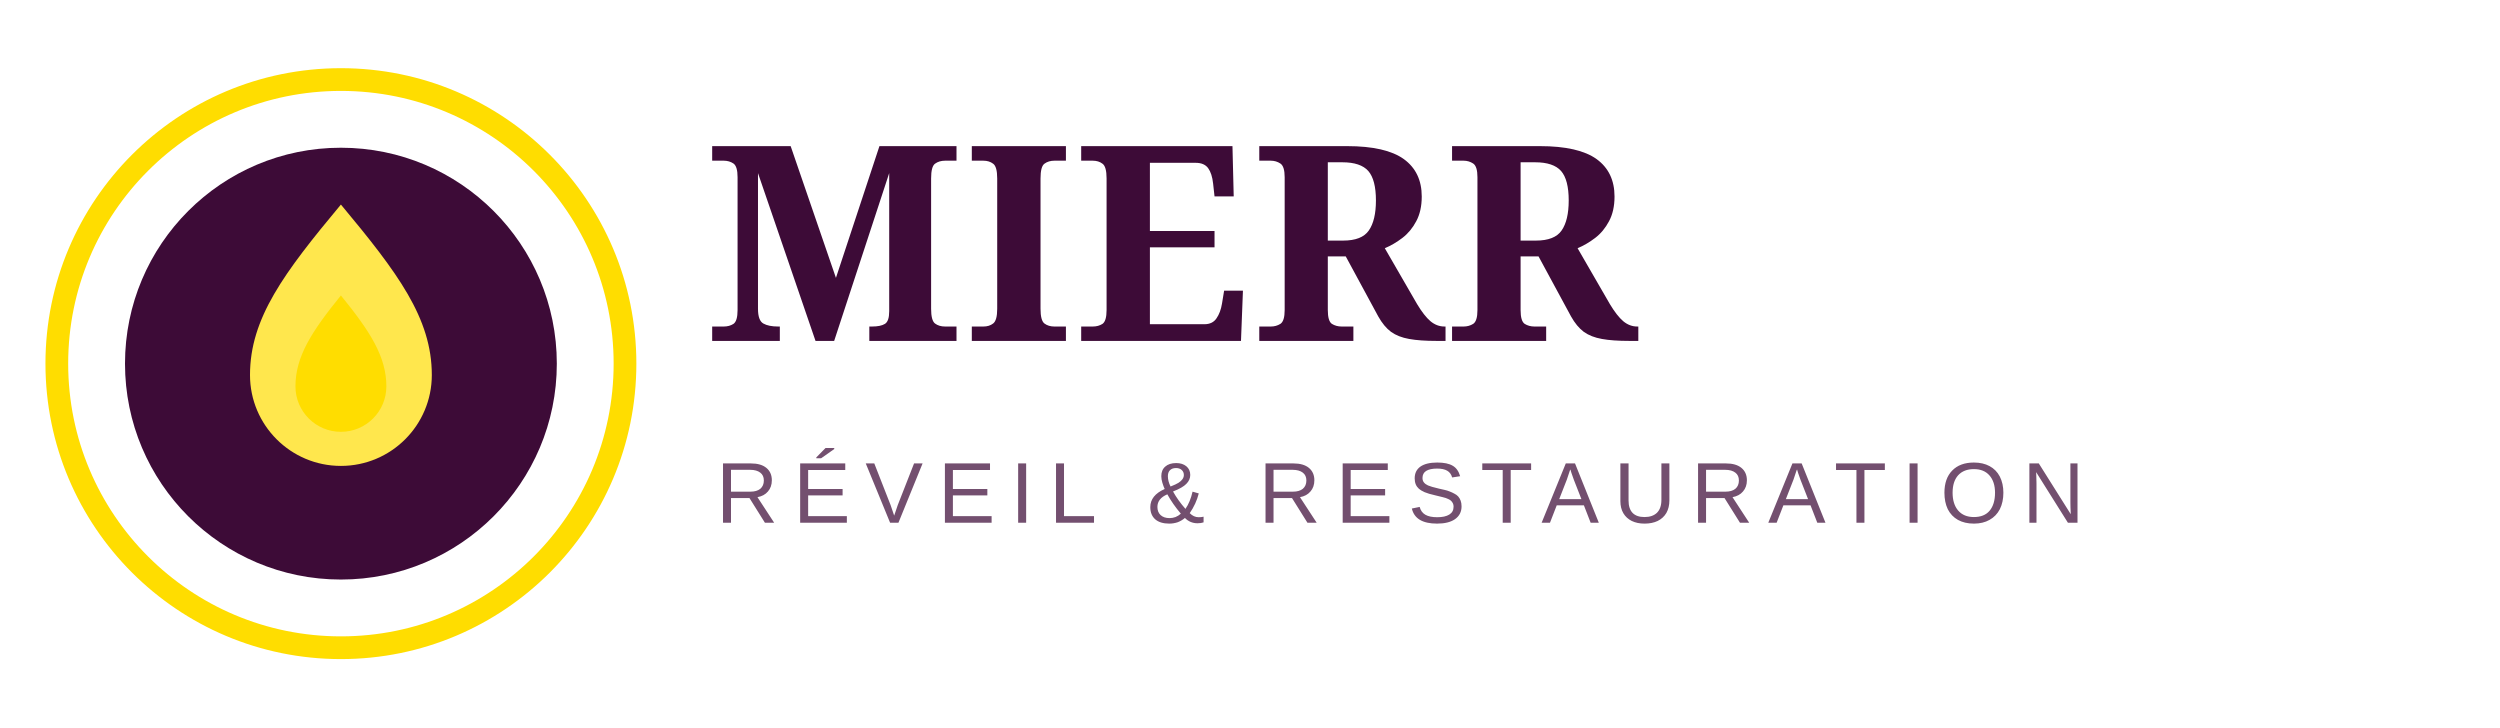
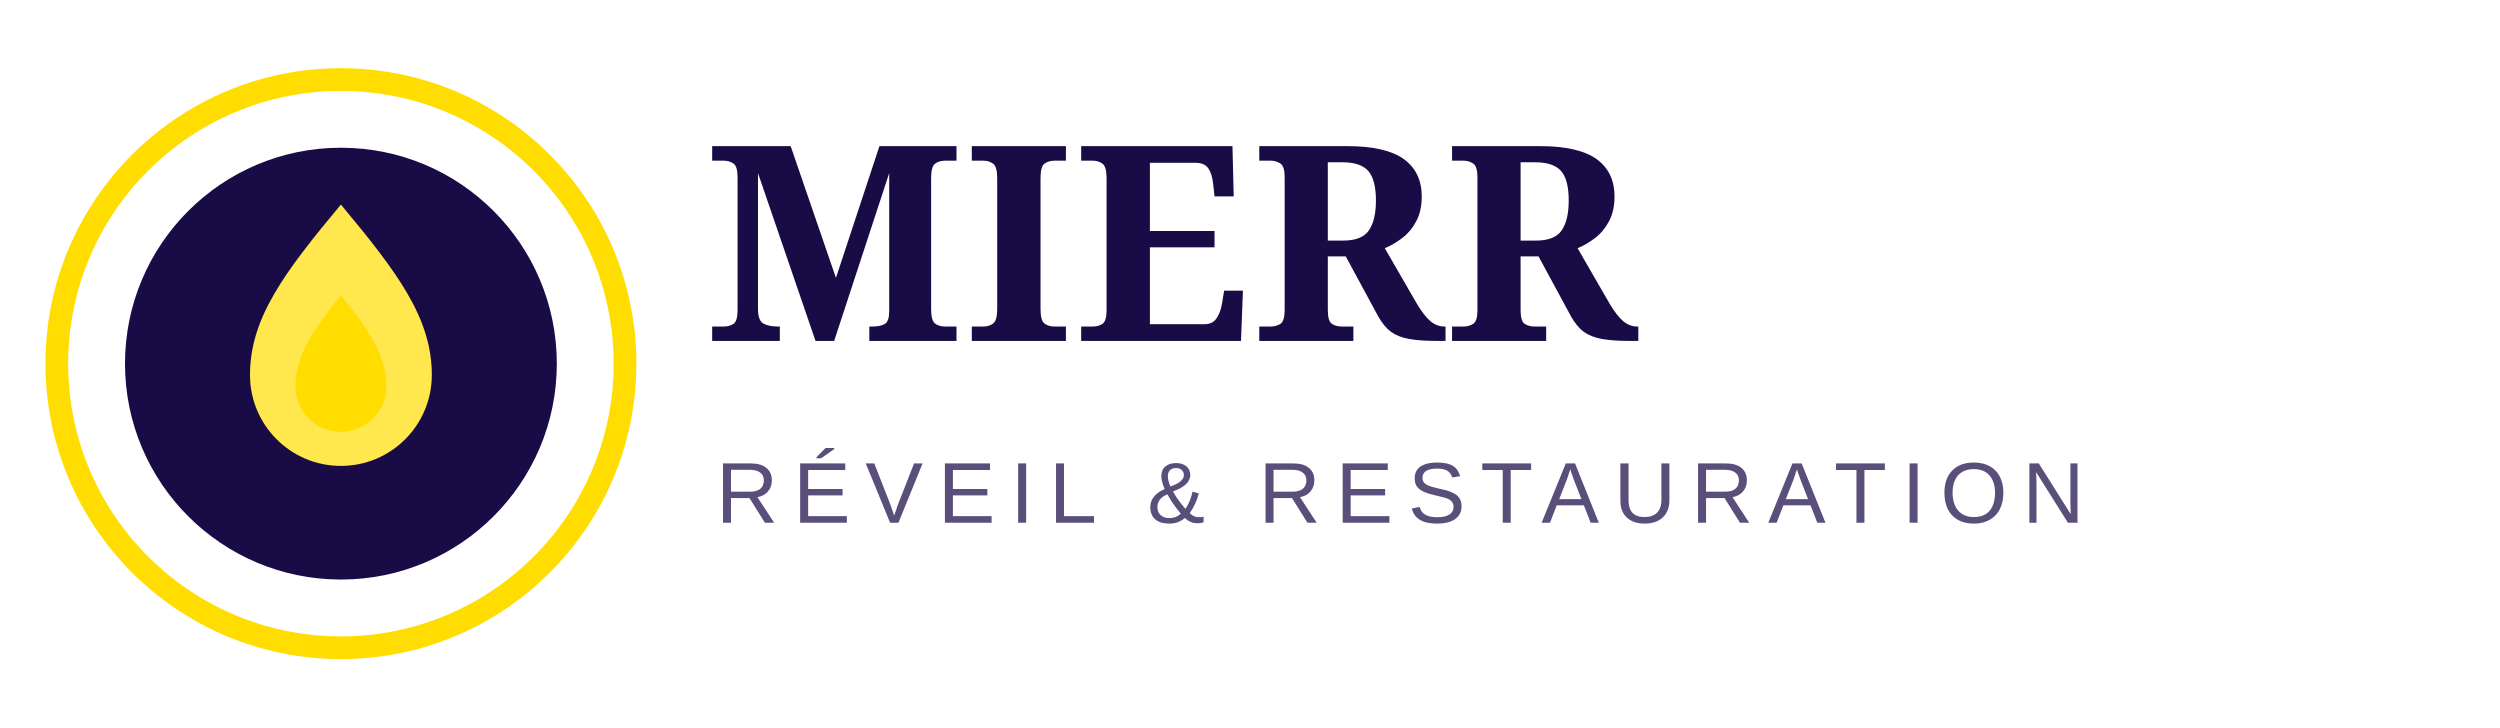
<svg xmlns="http://www.w3.org/2000/svg" viewBox="0 0 220 64" width="220" height="64" role="img" aria-label="Logo MIERR">
  <g transform="translate(4,6)">
    <circle cx="26" cy="26" r="25" fill="none" stroke="#FFDD00" stroke-width="2" />
-     <circle cx="26" cy="26" r="19" fill="#3D0B37" />
+     <circle cx="26" cy="26" r="19" fill="#190B46" />
    <path d="M26 12c5 6 8 10 8 15a8 8 0 1 1-16 0c0-5 3-9 8-15z" fill="#FFE74D" />
    <path d="M26 20c2.6 3.2 4 5.4 4 8a4 4 0 1 1-8 0c0-2.6 1.4-4.8 4-8z" fill="#FFDD00" />
  </g>
-   <text x="62" y="30" font-family="'Playfair Display', Georgia, serif" font-weight="700" font-size="24" fill="#3D0B37">MIERR</text>
-   <text x="63" y="46" font-family="Arial, sans-serif" font-size="7.6" letter-spacing="1.3" fill="#3D0B37" opacity=".72">RÉVEIL &amp; RESTAURATION</text>
+   <text x="62" y="30" font-family="'Playfair Display', Georgia, serif" font-weight="700" font-size="24" fill="#190B46">MIERR</text>
+   <text x="63" y="46" font-family="Arial, sans-serif" font-size="7.6" letter-spacing="1.3" fill="#190B46" opacity=".72">RÉVEIL &amp; RESTAURATION</text>
</svg>
